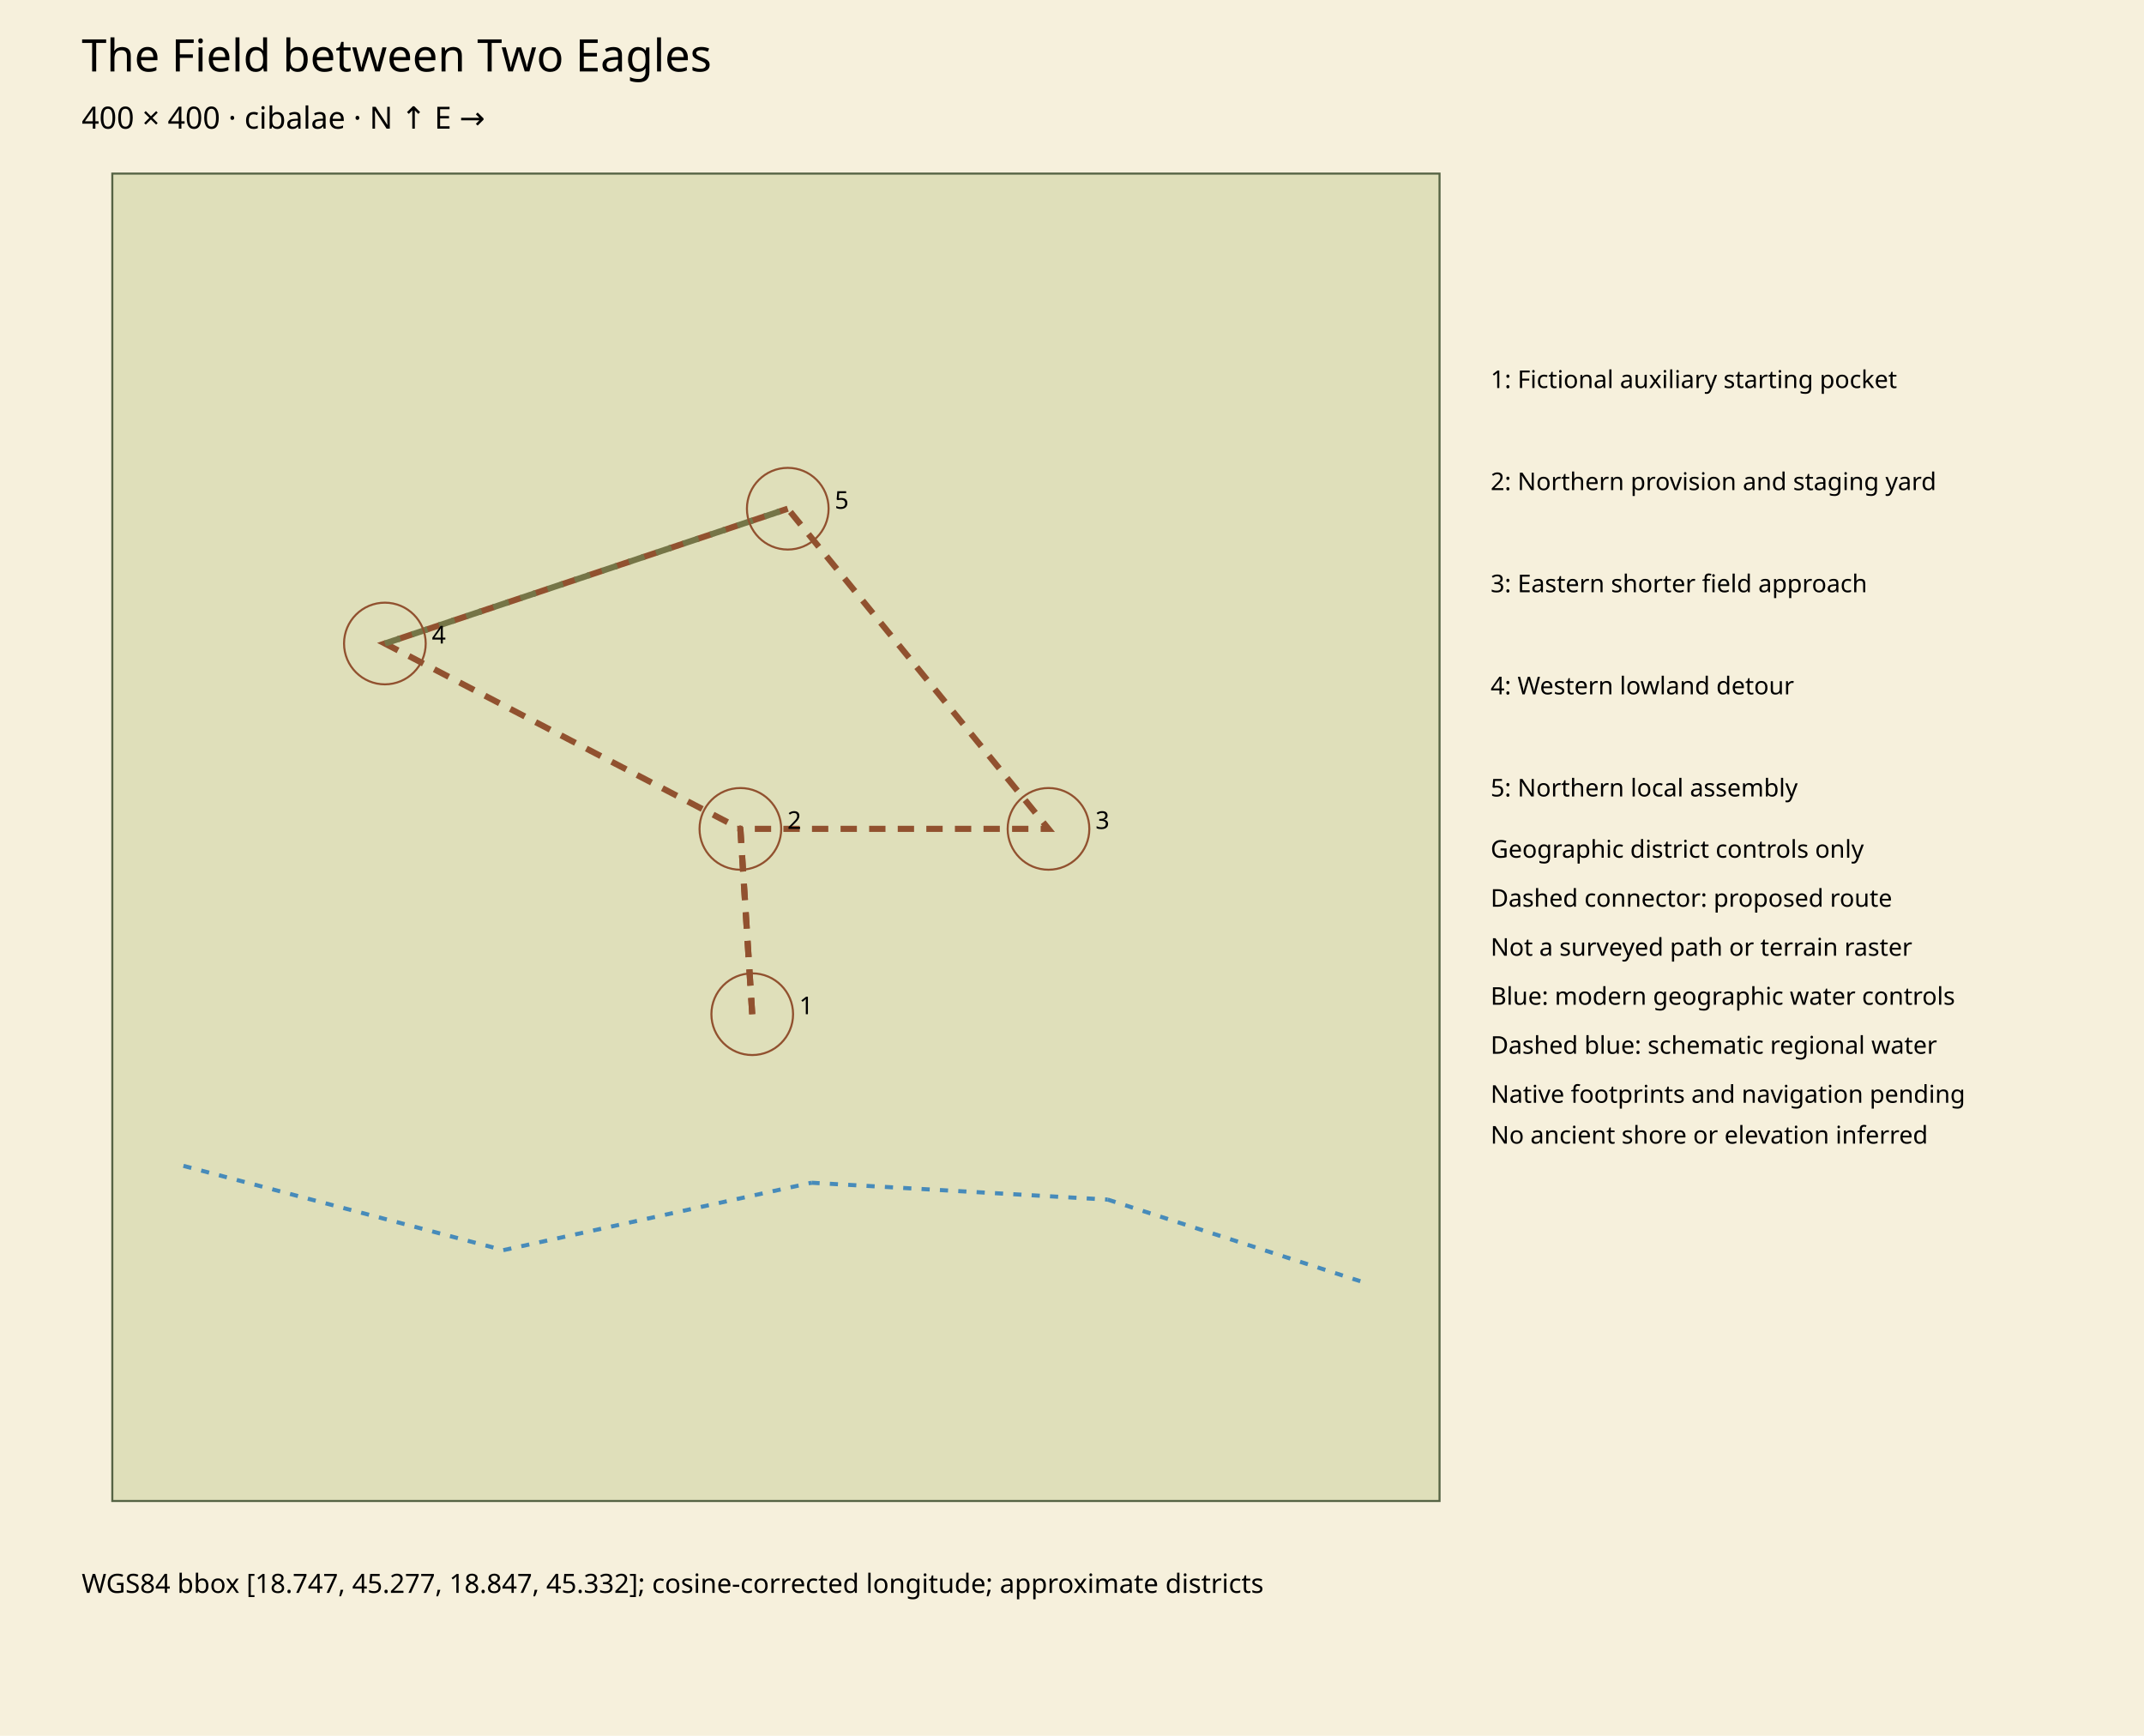
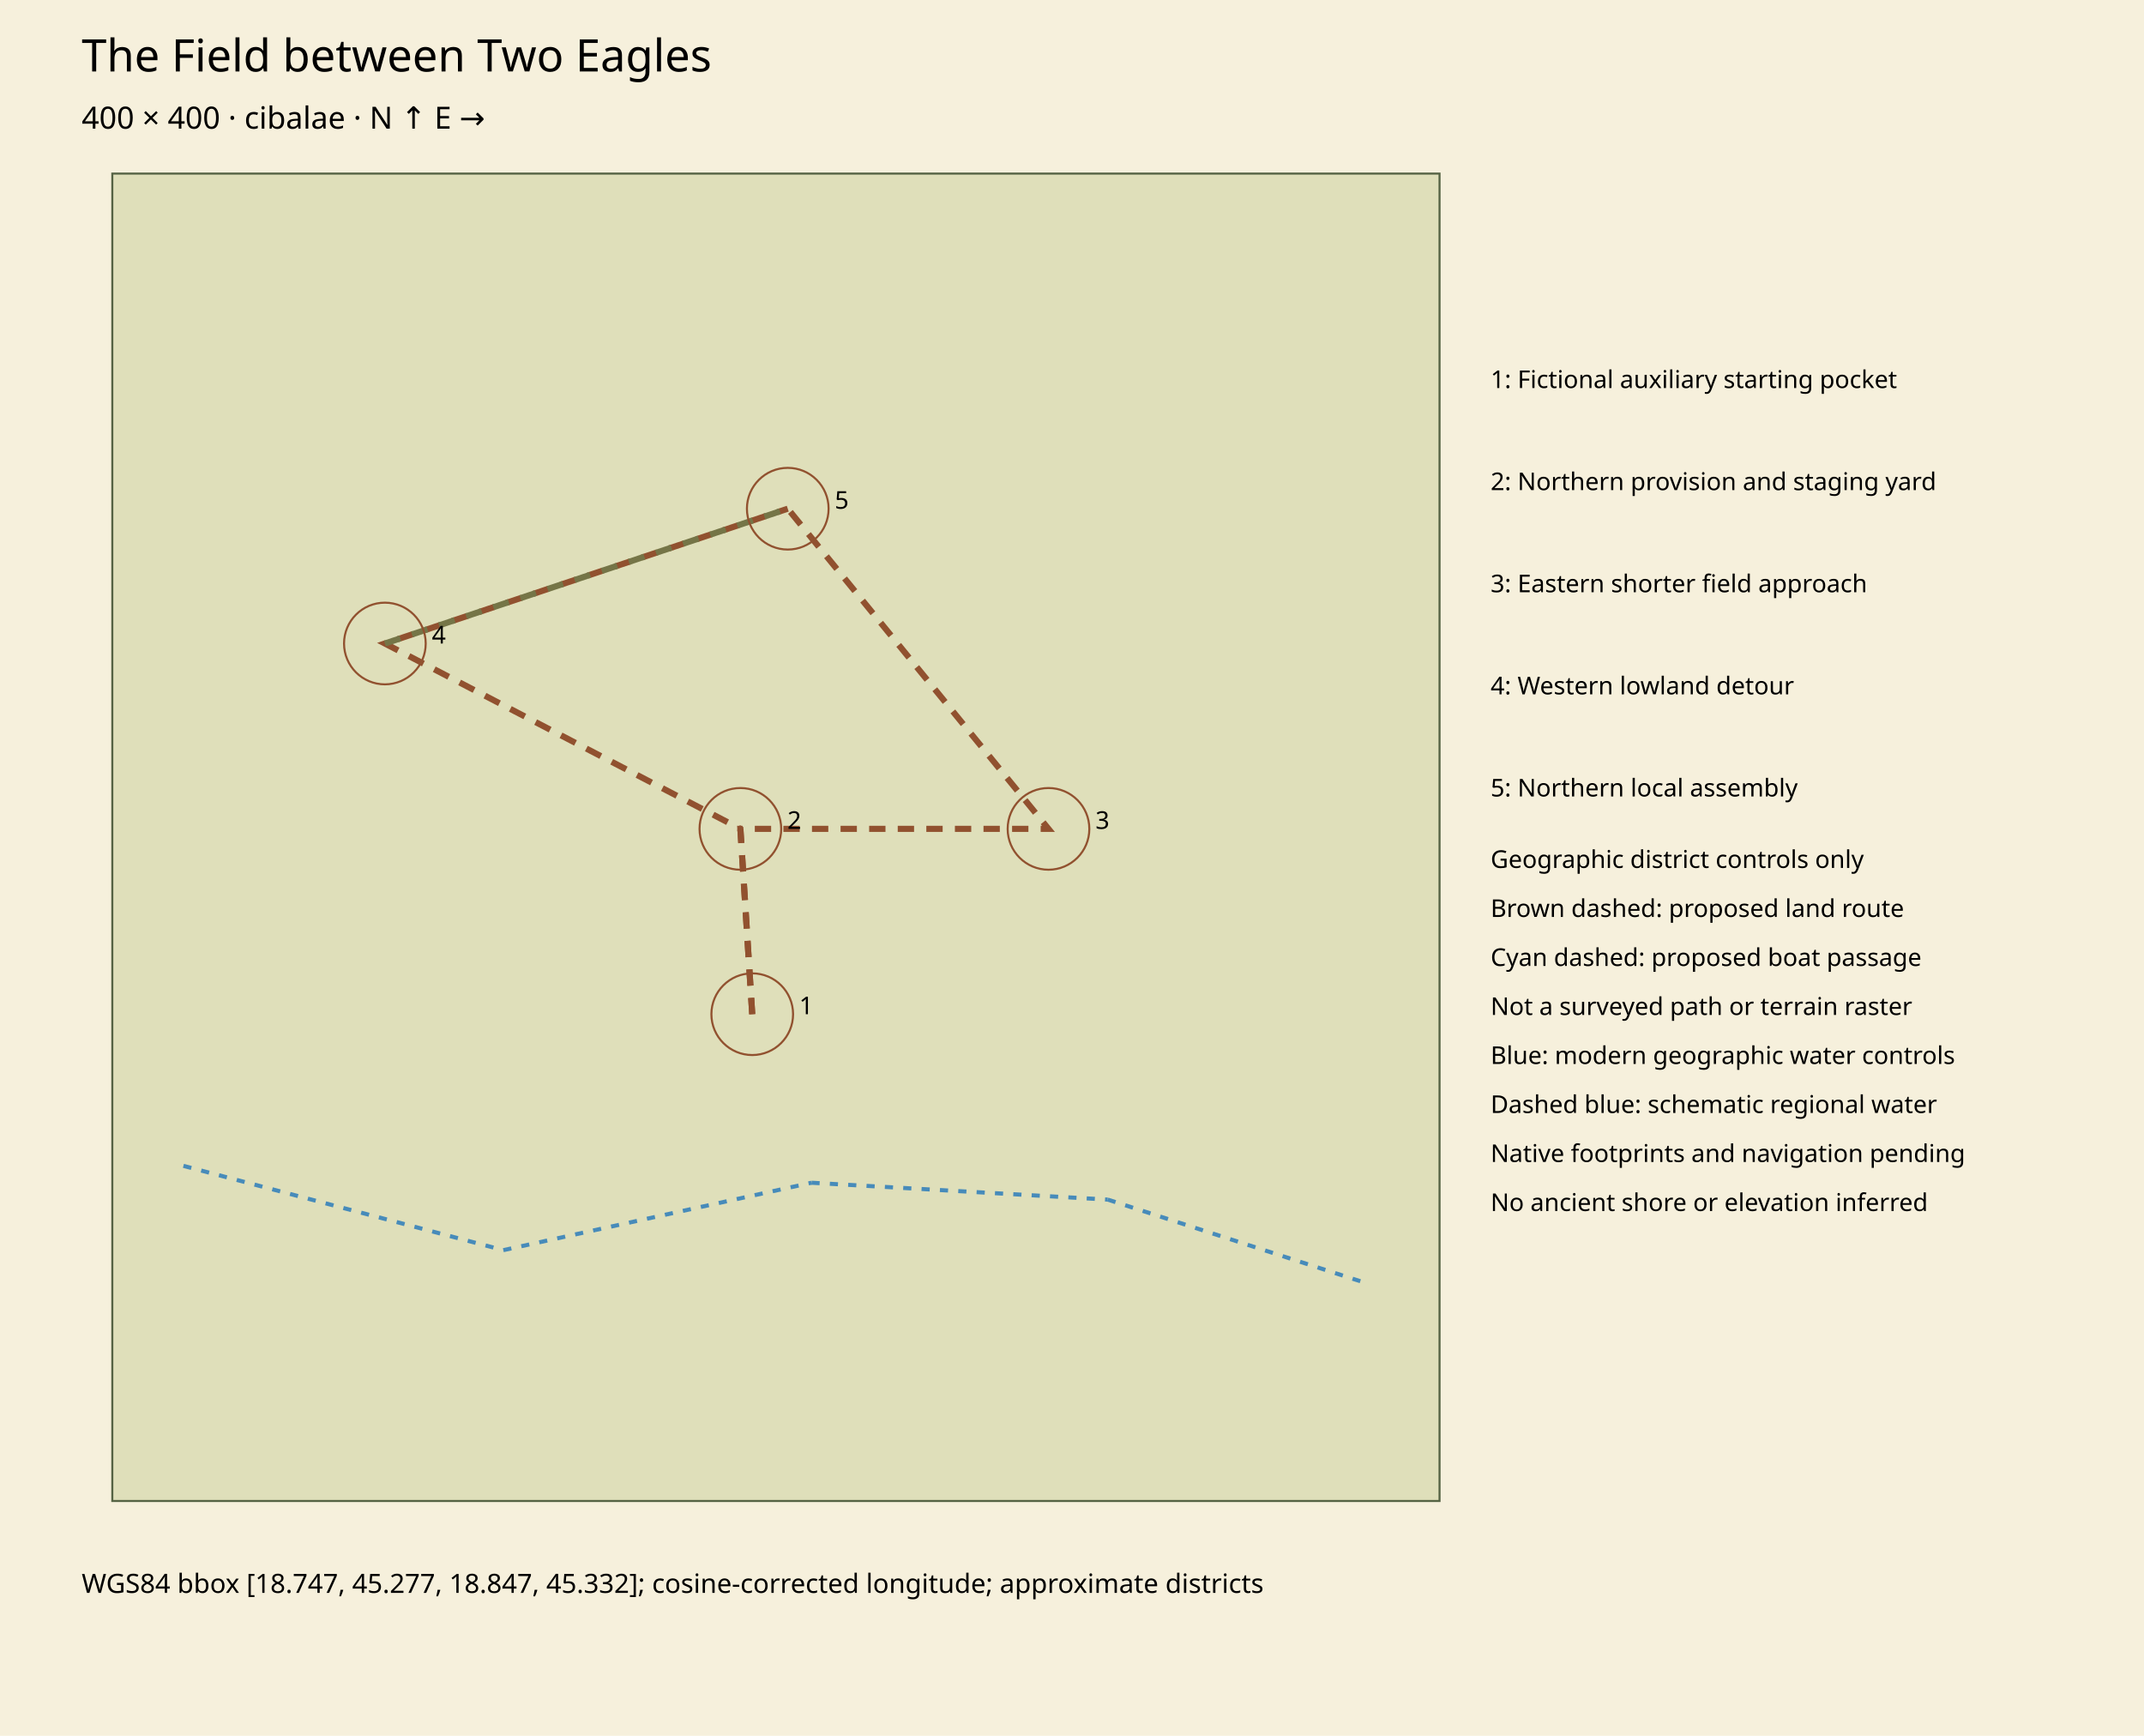
<svg xmlns="http://www.w3.org/2000/svg" viewBox="0 0 1050 850" role="img" aria-label="The Field between Two Eagles geographic districts">
  <rect width="1050" height="850" fill="#f6f0dc" />
  <rect x="55" y="85" width="650" height="650" fill="#dfdfba" stroke="#556344" />
  <text x="40" y="35" font-family="sans-serif" font-size="22">The Field between Two Eagles</text>
  <text x="40" y="63" font-family="sans-serif" font-size="15">400 × 400 · cibalae · N ↑ E →</text>
  <polyline data-control="schematic-water" points="89.83,570.90 246.51,612.17" fill="none" stroke="#478bba" stroke-width="2" stroke-dasharray="4 5" />
  <polyline data-control="schematic-water" points="246.51,612.17 397.41,579.16" fill="none" stroke="#478bba" stroke-width="2" stroke-dasharray="4 5" />
  <polyline data-control="schematic-water" points="397.41,579.16 542.50,587.41" fill="none" stroke="#478bba" stroke-width="2" stroke-dasharray="4 5" />
  <polyline data-control="schematic-water" points="542.50,587.41 670.17,628.67" fill="none" stroke="#478bba" stroke-width="2" stroke-dasharray="4 5" />
  <polyline data-corridor="eastern-field-road" points="368.40,496.63 362.59,405.88 513.49,405.88 385.80,249.10" fill="none" stroke="#91512f" stroke-width="3" stroke-dasharray="8 6" />
  <polyline data-corridor="western-lowland-detour" points="368.40,496.63 362.59,405.88 188.49,315.11 385.80,249.10" fill="none" stroke="#91512f" stroke-width="3" stroke-dasharray="8 6" />
  <polyline data-corridor="northern-relief" points="188.49,315.11 385.80,249.10" fill="none" stroke="#757547" stroke-width="3" stroke-dasharray="8 6" />
  <circle cx="368.40" cy="496.63" r="20" fill="none" stroke="#91512f" />
  <text x="391.40" y="496.63" font-family="sans-serif">1</text>
  <text x="730" y="190" font-family="sans-serif" font-size="12">1: Fictional auxiliary starting pocket</text>
  <circle cx="362.59" cy="405.88" r="20" fill="none" stroke="#91512f" />
  <text x="385.59" y="405.88" font-family="sans-serif">2</text>
  <text x="730" y="240" font-family="sans-serif" font-size="12">2: Northern provision and staging yard</text>
  <circle cx="513.49" cy="405.88" r="20" fill="none" stroke="#91512f" />
  <text x="536.49" y="405.88" font-family="sans-serif">3</text>
  <text x="730" y="290" font-family="sans-serif" font-size="12">3: Eastern shorter field approach</text>
  <circle cx="188.49" cy="315.11" r="20" fill="none" stroke="#91512f" />
  <text x="211.49" y="315.11" font-family="sans-serif">4</text>
  <text x="730" y="340" font-family="sans-serif" font-size="12">4: Western lowland detour</text>
  <circle cx="385.80" cy="249.10" r="20" fill="none" stroke="#91512f" />
  <text x="408.80" y="249.10" font-family="sans-serif">5</text>
  <text x="730" y="390" font-family="sans-serif" font-size="12">5: Northern local assembly</text>
-   <text x="730" y="420" font-family="sans-serif" font-size="12">Geographic district controls only</text>
-   <text x="730" y="444" font-family="sans-serif" font-size="12">Dashed connector: proposed route</text>
-   <text x="730" y="468" font-family="sans-serif" font-size="12">Not a surveyed path or terrain raster</text>
-   <text x="730" y="492" font-family="sans-serif" font-size="12">Blue: modern geographic water controls</text>
-   <text x="730" y="516" font-family="sans-serif" font-size="12">Dashed blue: schematic regional water</text>
-   <text x="730" y="540" font-family="sans-serif" font-size="12">Native footprints and navigation pending</text>
-   <text x="730" y="560" font-family="sans-serif" font-size="12">No ancient shore or elevation inferred</text>
+   <text x="730" y="425" font-family="sans-serif" font-size="12">Geographic district controls only</text>
+   <text x="730" y="449" font-family="sans-serif" font-size="12">Brown dashed: proposed land route</text>
+   <text x="730" y="473" font-family="sans-serif" font-size="12">Cyan dashed: proposed boat passage</text>
+   <text x="730" y="497" font-family="sans-serif" font-size="12">Not a surveyed path or terrain raster</text>
+   <text x="730" y="521" font-family="sans-serif" font-size="12">Blue: modern geographic water controls</text>
+   <text x="730" y="545" font-family="sans-serif" font-size="12">Dashed blue: schematic regional water</text>
+   <text x="730" y="569" font-family="sans-serif" font-size="12">Native footprints and navigation pending</text>
+   <text x="730" y="593" font-family="sans-serif" font-size="12">No ancient shore or elevation inferred</text>
  <text x="40" y="780" font-family="sans-serif" font-size="13">WGS84 bbox [18.747, 45.277, 18.847, 45.332]; cosine-corrected longitude; approximate districts</text>
</svg>
